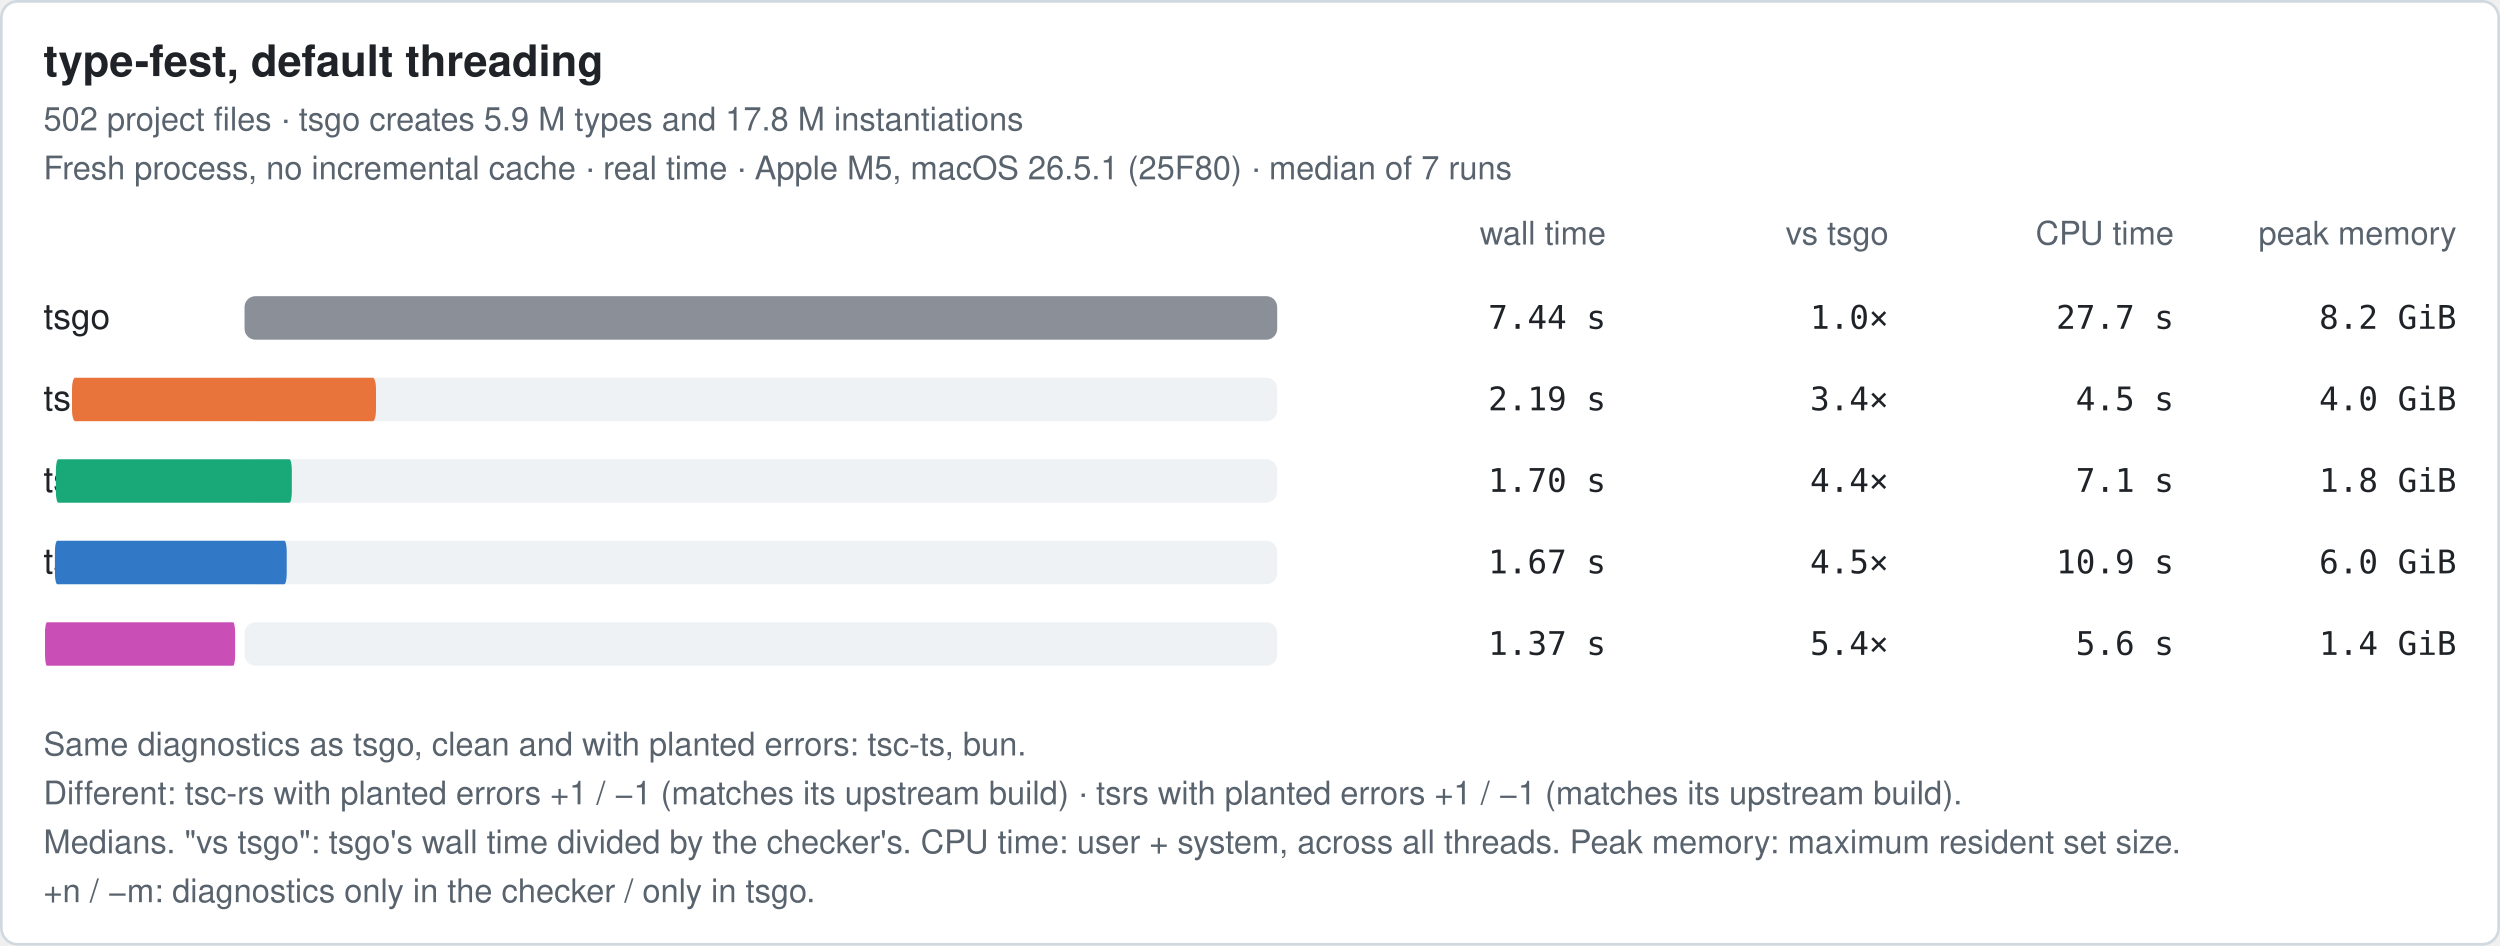
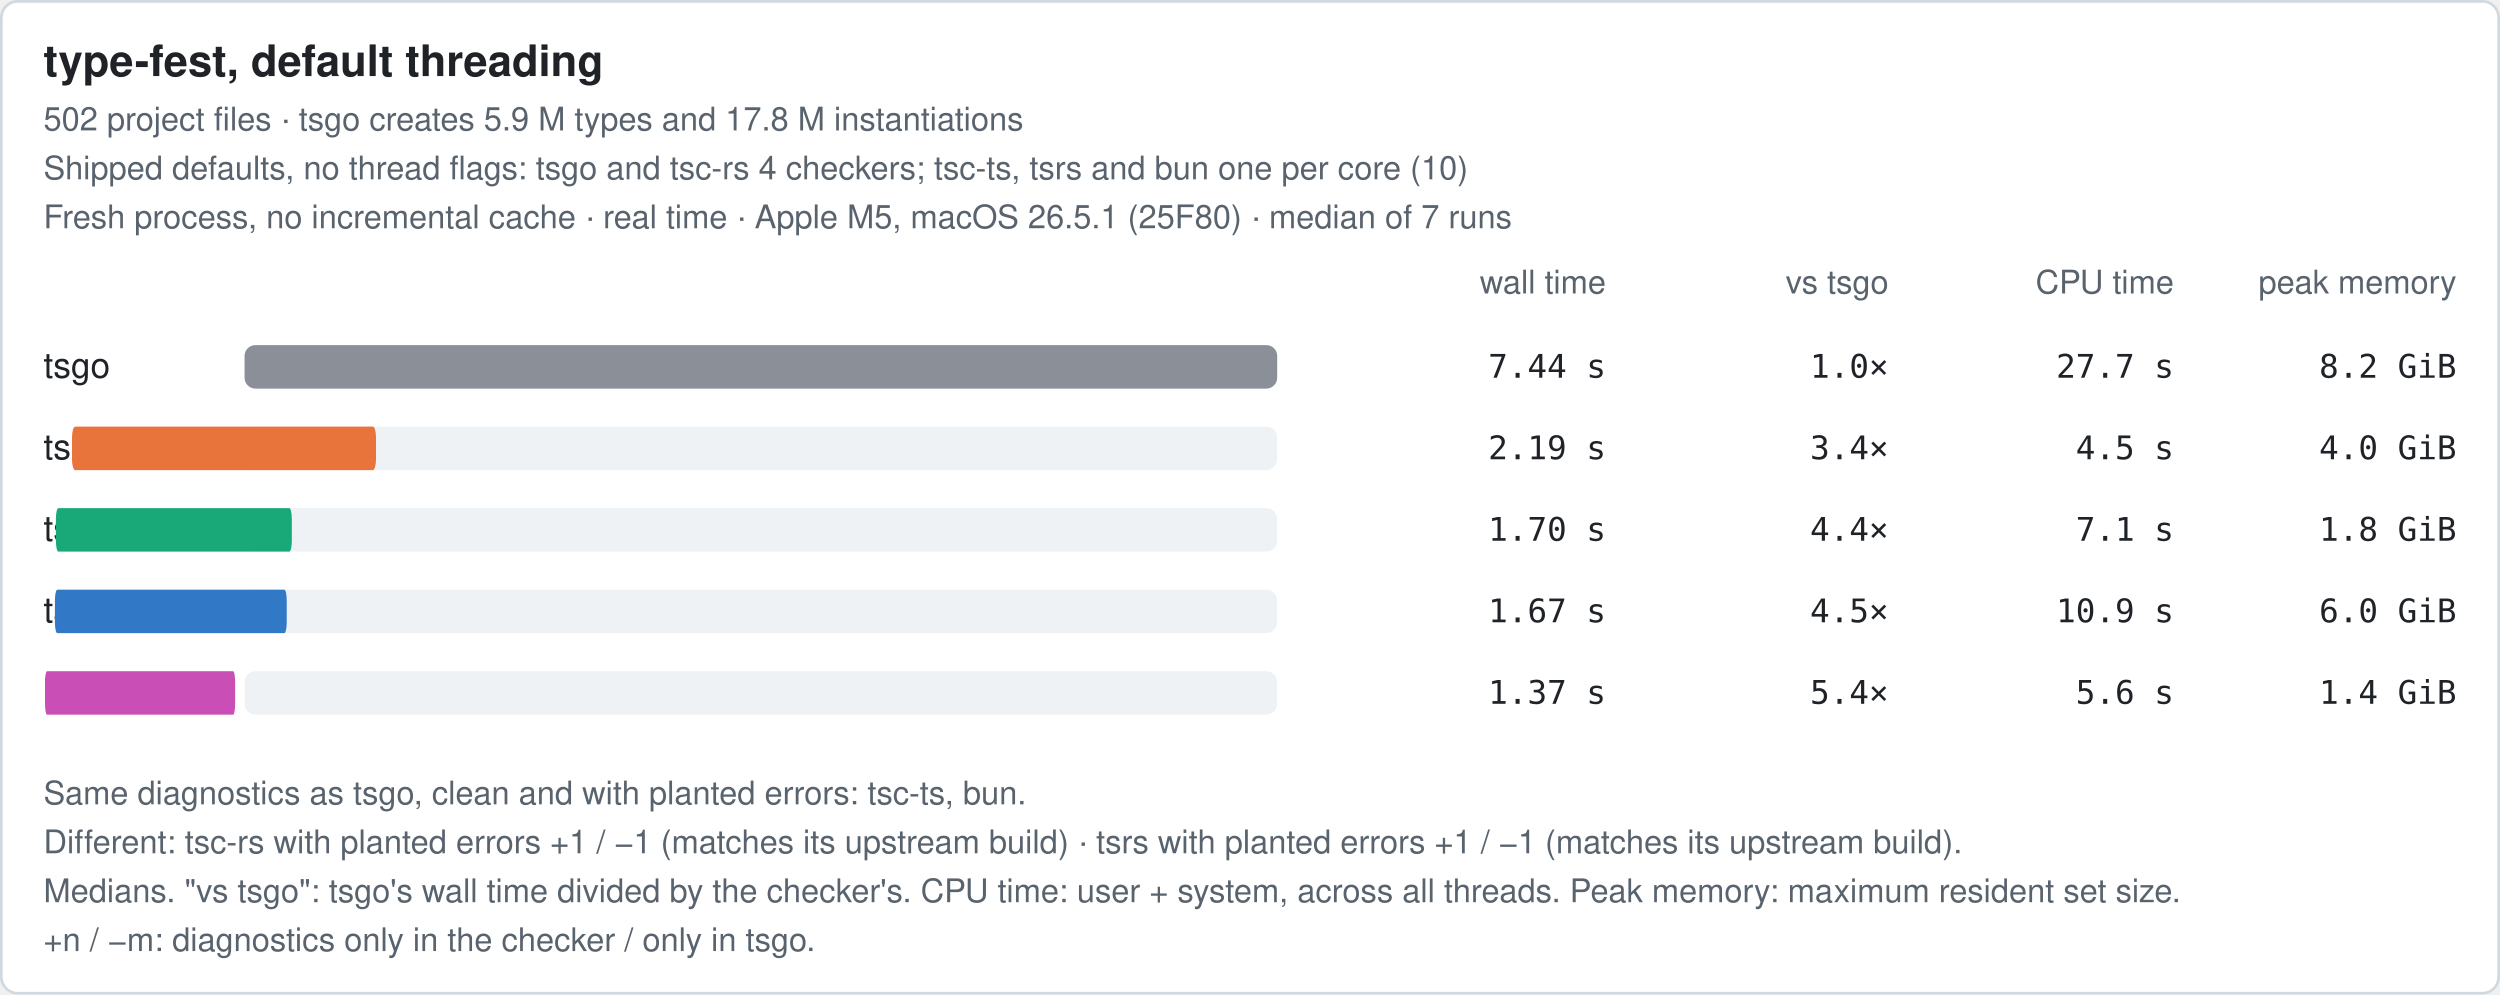
- <svg xmlns="http://www.w3.org/2000/svg" viewBox="0 0 920 348" width="920" height="348" role="img" aria-labelledby="t d">
+ <svg xmlns="http://www.w3.org/2000/svg" viewBox="0 0 920 366" width="920" height="366" role="img" aria-labelledby="t d">
  <style>
text{font-family:-apple-system,BlinkMacSystemFont,'Segoe UI',Helvetica,Arial,sans-serif;font-size:13px;fill:#1f2328}
.bg{fill:#ffffff;stroke:#d1d9e0}.track{fill:#eff2f5}
.title{font-size:16px;font-weight:600}.sub,.foot{font-size:12px;fill:#59636e}
.value{font-family:ui-monospace,SFMono-Regular,Menlo,Consolas,monospace;font-size:12px}
.bar{transform-box:fill-box;transform-origin:left center}.bar,.value{animation-duration:9.94s;animation-timing-function:linear;animation-iteration-count:infinite}
@keyframes b0{0%{transform:scaleX(0)}74.85%,100%{transform:scaleX(1)}}
@keyframes v0{0%,74.84%{opacity:0}74.85%,100%{opacity:1}}
.l0 .bar{animation-name:b0}.l0 .value{animation-name:v0}
@keyframes b1{0%{transform:scaleX(0)}22.03%,100%{transform:scaleX(0.2944)}}
@keyframes v1{0%,22.02%{opacity:0}22.03%,100%{opacity:1}}
.l1 .bar{animation-name:b1}.l1 .value{animation-name:v1}
@keyframes b2{0%{transform:scaleX(0)}17.10%,100%{transform:scaleX(0.2285)}}
@keyframes v2{0%,17.09%{opacity:0}17.10%,100%{opacity:1}}
.l2 .bar{animation-name:b2}.l2 .value{animation-name:v2}
@keyframes b3{0%{transform:scaleX(0)}16.80%,100%{transform:scaleX(0.2245)}}
@keyframes v3{0%,16.79%{opacity:0}16.80%,100%{opacity:1}}
.l3 .bar{animation-name:b3}.l3 .value{animation-name:v3}
@keyframes b4{0%{transform:scaleX(0)}13.78%,100%{transform:scaleX(0.1841)}}
@keyframes v4{0%,13.77%{opacity:0}13.78%,100%{opacity:1}}
.l4 .bar{animation-name:b4}.l4 .value{animation-name:v4}
@media (prefers-color-scheme:dark){.bg{fill:#0d1117;stroke:#3d444d}.track{fill:#21262d}text{fill:#e6edf3}.sub,.foot{fill:#9198a1}}
@media (prefers-reduced-motion:reduce){.bar,.value{animation:none}}
</style>
-   <rect class="bg" x="0.5" y="0.5" width="919" height="347" rx="6" />
+   <rect class="bg" x="0.5" y="0.5" width="919" height="365" rx="6" />
  <text class="title" x="16" y="28">type-fest, default threading</text>
  <text class="sub" x="16" y="48">502 project files · tsgo creates 5.9 M types and 17.8 M instantiations</text>
-   <text class="sub" x="16" y="66">Fresh process, no incremental cache · real time · Apple M5, macOS 26.5.1 (25F80) · median of 7 runs</text>
-   <text class="sub" x="591" y="90" text-anchor="end">wall time</text>
-   <text class="sub" x="695" y="90" text-anchor="end">vs tsgo</text>
-   <text class="sub" x="800" y="90" text-anchor="end">CPU time</text>
-   <text class="sub" x="904" y="90" text-anchor="end">peak memory</text>
+   <text class="sub" x="16" y="66">Shipped defaults, no thread flags: tsgo and tsc-rs 4 checkers; tsc-ts, tsrs and bun one per core (10)</text>
+   <text class="sub" x="16" y="84">Fresh process, no incremental cache · real time · Apple M5, macOS 26.5.1 (25F80) · median of 7 runs</text>
+   <text class="sub" x="591" y="108" text-anchor="end">wall time</text>
+   <text class="sub" x="695" y="108" text-anchor="end">vs tsgo</text>
+   <text class="sub" x="800" y="108" text-anchor="end">CPU time</text>
+   <text class="sub" x="904" y="108" text-anchor="end">peak memory</text>
  <g class="l0">
-     <text class="name" x="16" y="121">tsgo</text>
-     <rect class="track" x="90" y="109" width="380" height="16" rx="4" />
-     <rect class="bar" x="90" y="109" width="380" height="16" rx="4" fill="#8a8f98" style="transform:scaleX(1)" />
-     <text class="value" x="591" y="121" text-anchor="end">7.44 s</text>
-     <text class="value" x="695" y="121" text-anchor="end">1.0×</text>
-     <text class="value" x="800" y="121" text-anchor="end">27.7 s</text>
-     <text class="value" x="904" y="121" text-anchor="end">8.2 GiB</text>
+     <text class="name" x="16" y="139">tsgo</text>
+     <rect class="track" x="90" y="127" width="380" height="16" rx="4" />
+     <rect class="bar" x="90" y="127" width="380" height="16" rx="4" fill="#8a8f98" style="transform:scaleX(1)" />
+     <text class="value" x="591" y="139" text-anchor="end">7.44 s</text>
+     <text class="value" x="695" y="139" text-anchor="end">1.0×</text>
+     <text class="value" x="800" y="139" text-anchor="end">27.7 s</text>
+     <text class="value" x="904" y="139" text-anchor="end">8.2 GiB</text>
  </g>
  <g class="l1">
-     <text class="name" x="16" y="151">tsc-rs</text>
-     <rect class="track" x="90" y="139" width="380" height="16" rx="4" />
-     <rect class="bar" x="90" y="139" width="380" height="16" rx="4" fill="#e8743b" style="transform:scaleX(0.2944)" />
-     <text class="value" x="591" y="151" text-anchor="end">2.19 s</text>
-     <text class="value" x="695" y="151" text-anchor="end">3.4×</text>
-     <text class="value" x="800" y="151" text-anchor="end">4.5 s</text>
-     <text class="value" x="904" y="151" text-anchor="end">4.0 GiB</text>
+     <text class="name" x="16" y="169">tsc-rs</text>
+     <rect class="track" x="90" y="157" width="380" height="16" rx="4" />
+     <rect class="bar" x="90" y="157" width="380" height="16" rx="4" fill="#e8743b" style="transform:scaleX(0.2944)" />
+     <text class="value" x="591" y="169" text-anchor="end">2.19 s</text>
+     <text class="value" x="695" y="169" text-anchor="end">3.4×</text>
+     <text class="value" x="800" y="169" text-anchor="end">4.5 s</text>
+     <text class="value" x="904" y="169" text-anchor="end">4.0 GiB</text>
  </g>
  <g class="l2">
-     <text class="name" x="16" y="181">tsrs</text>
-     <rect class="track" x="90" y="169" width="380" height="16" rx="4" />
-     <rect class="bar" x="90" y="169" width="380" height="16" rx="4" fill="#19a979" style="transform:scaleX(0.2285)" />
-     <text class="value" x="591" y="181" text-anchor="end">1.70 s</text>
-     <text class="value" x="695" y="181" text-anchor="end">4.4×</text>
-     <text class="value" x="800" y="181" text-anchor="end">7.1 s</text>
-     <text class="value" x="904" y="181" text-anchor="end">1.8 GiB</text>
+     <text class="name" x="16" y="199">tsrs</text>
+     <rect class="track" x="90" y="187" width="380" height="16" rx="4" />
+     <rect class="bar" x="90" y="187" width="380" height="16" rx="4" fill="#19a979" style="transform:scaleX(0.2285)" />
+     <text class="value" x="591" y="199" text-anchor="end">1.70 s</text>
+     <text class="value" x="695" y="199" text-anchor="end">4.4×</text>
+     <text class="value" x="800" y="199" text-anchor="end">7.1 s</text>
+     <text class="value" x="904" y="199" text-anchor="end">1.8 GiB</text>
  </g>
  <g class="l3">
-     <text class="name" x="16" y="211">tsc-ts</text>
-     <rect class="track" x="90" y="199" width="380" height="16" rx="4" />
-     <rect class="bar" x="90" y="199" width="380" height="16" rx="4" fill="#3178c6" style="transform:scaleX(0.2245)" />
-     <text class="value" x="591" y="211" text-anchor="end">1.67 s</text>
-     <text class="value" x="695" y="211" text-anchor="end">4.5×</text>
-     <text class="value" x="800" y="211" text-anchor="end">10.9 s</text>
-     <text class="value" x="904" y="211" text-anchor="end">6.0 GiB</text>
+     <text class="name" x="16" y="229">tsc-ts</text>
+     <rect class="track" x="90" y="217" width="380" height="16" rx="4" />
+     <rect class="bar" x="90" y="217" width="380" height="16" rx="4" fill="#3178c6" style="transform:scaleX(0.2245)" />
+     <text class="value" x="591" y="229" text-anchor="end">1.67 s</text>
+     <text class="value" x="695" y="229" text-anchor="end">4.5×</text>
+     <text class="value" x="800" y="229" text-anchor="end">10.9 s</text>
+     <text class="value" x="904" y="229" text-anchor="end">6.0 GiB</text>
  </g>
  <g class="l4">
-     <text class="name" x="16" y="241">bun</text>
-     <rect class="track" x="90" y="229" width="380" height="16" rx="4" />
-     <rect class="bar" x="90" y="229" width="380" height="16" rx="4" fill="#c94fb6" style="transform:scaleX(0.1841)" />
-     <text class="value" x="591" y="241" text-anchor="end">1.37 s</text>
-     <text class="value" x="695" y="241" text-anchor="end">5.4×</text>
-     <text class="value" x="800" y="241" text-anchor="end">5.6 s</text>
-     <text class="value" x="904" y="241" text-anchor="end">1.4 GiB</text>
+     <text class="name" x="16" y="259">bun</text>
+     <rect class="track" x="90" y="247" width="380" height="16" rx="4" />
+     <rect class="bar" x="90" y="247" width="380" height="16" rx="4" fill="#c94fb6" style="transform:scaleX(0.1841)" />
+     <text class="value" x="591" y="259" text-anchor="end">1.37 s</text>
+     <text class="value" x="695" y="259" text-anchor="end">5.4×</text>
+     <text class="value" x="800" y="259" text-anchor="end">5.6 s</text>
+     <text class="value" x="904" y="259" text-anchor="end">1.4 GiB</text>
  </g>
-   <text class="foot" x="16" y="278">Same diagnostics as tsgo, clean and with planted errors: tsc-ts, bun.</text>
-   <text class="foot" x="16" y="296">Different: tsc-rs with planted errors +1 / −1 (matches its upstream build) · tsrs with planted errors +1 / −1 (matches its upstream build).</text>
-   <text class="foot" x="16" y="314">Medians. "vs tsgo": tsgo's wall time divided by the checker's. CPU time: user + system, across all threads. Peak memory: maximum resident set size.</text>
-   <text class="foot" x="16" y="332">+n / −m: diagnostics only in the checker / only in tsgo.</text>
+   <text class="foot" x="16" y="296">Same diagnostics as tsgo, clean and with planted errors: tsc-ts, bun.</text>
+   <text class="foot" x="16" y="314">Different: tsc-rs with planted errors +1 / −1 (matches its upstream build) · tsrs with planted errors +1 / −1 (matches its upstream build).</text>
+   <text class="foot" x="16" y="332">Medians. "vs tsgo": tsgo's wall time divided by the checker's. CPU time: user + system, across all threads. Peak memory: maximum resident set size.</text>
+   <text class="foot" x="16" y="350">+n / −m: diagnostics only in the checker / only in tsgo.</text>
</svg>
